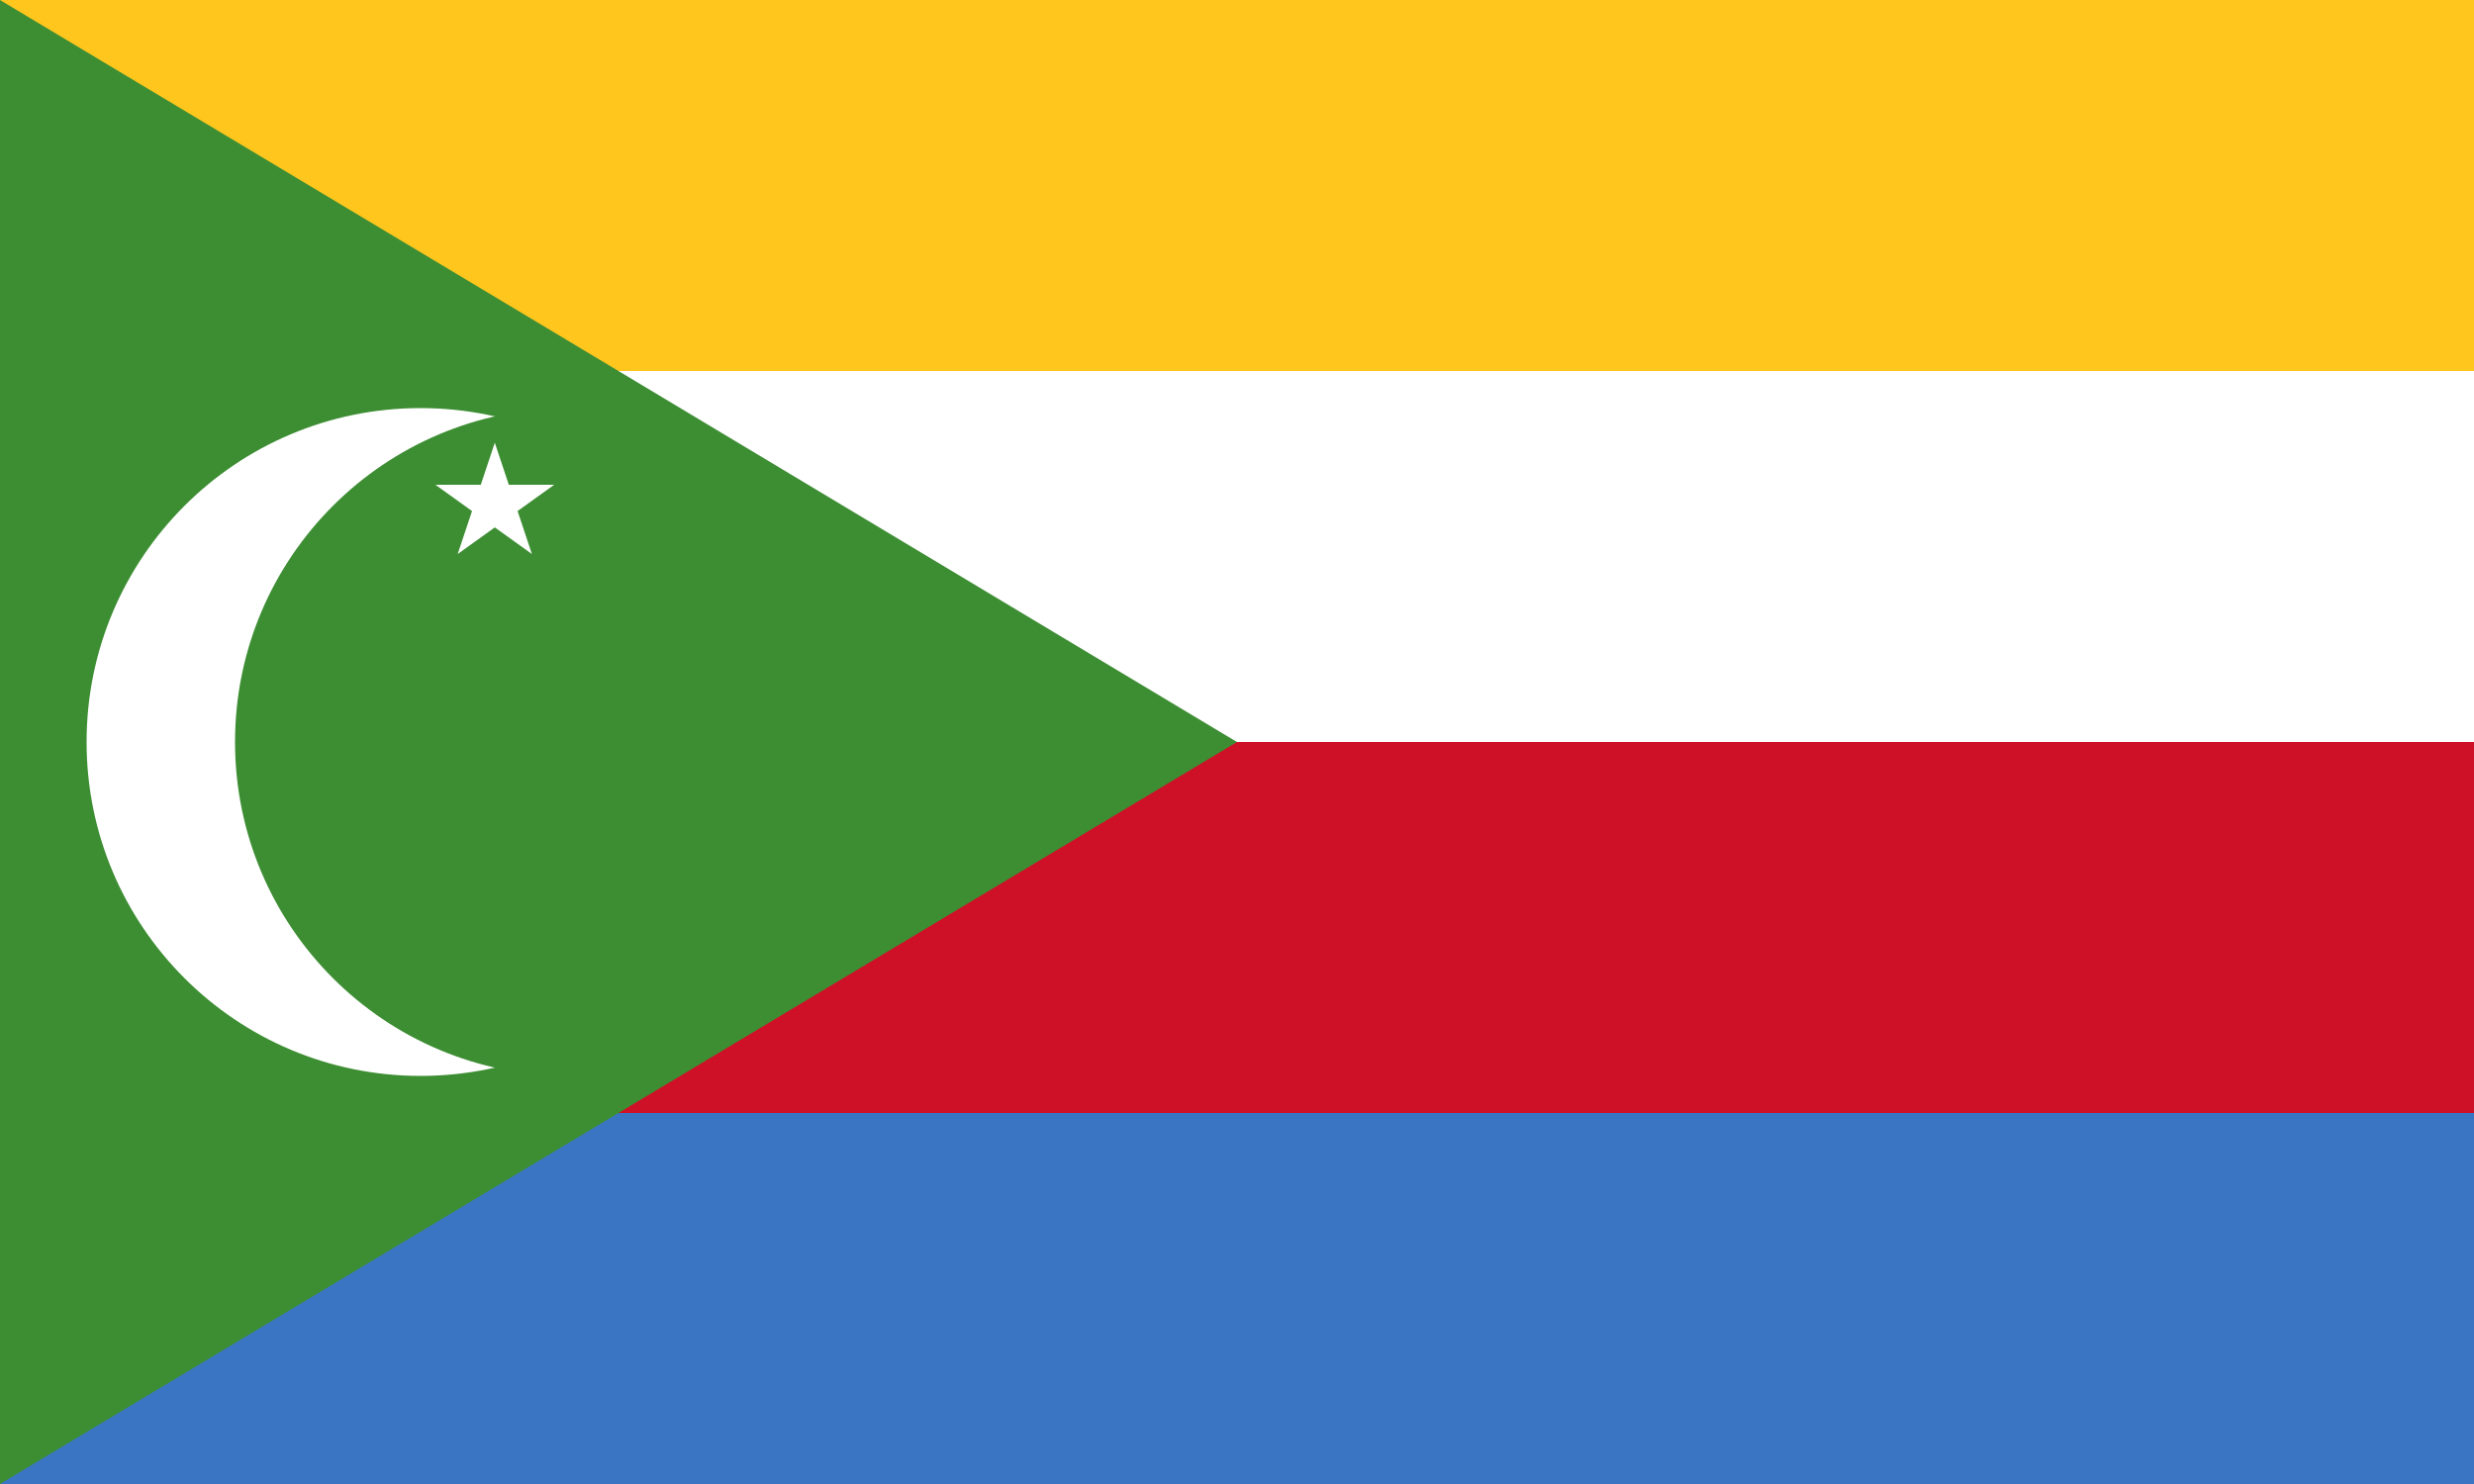
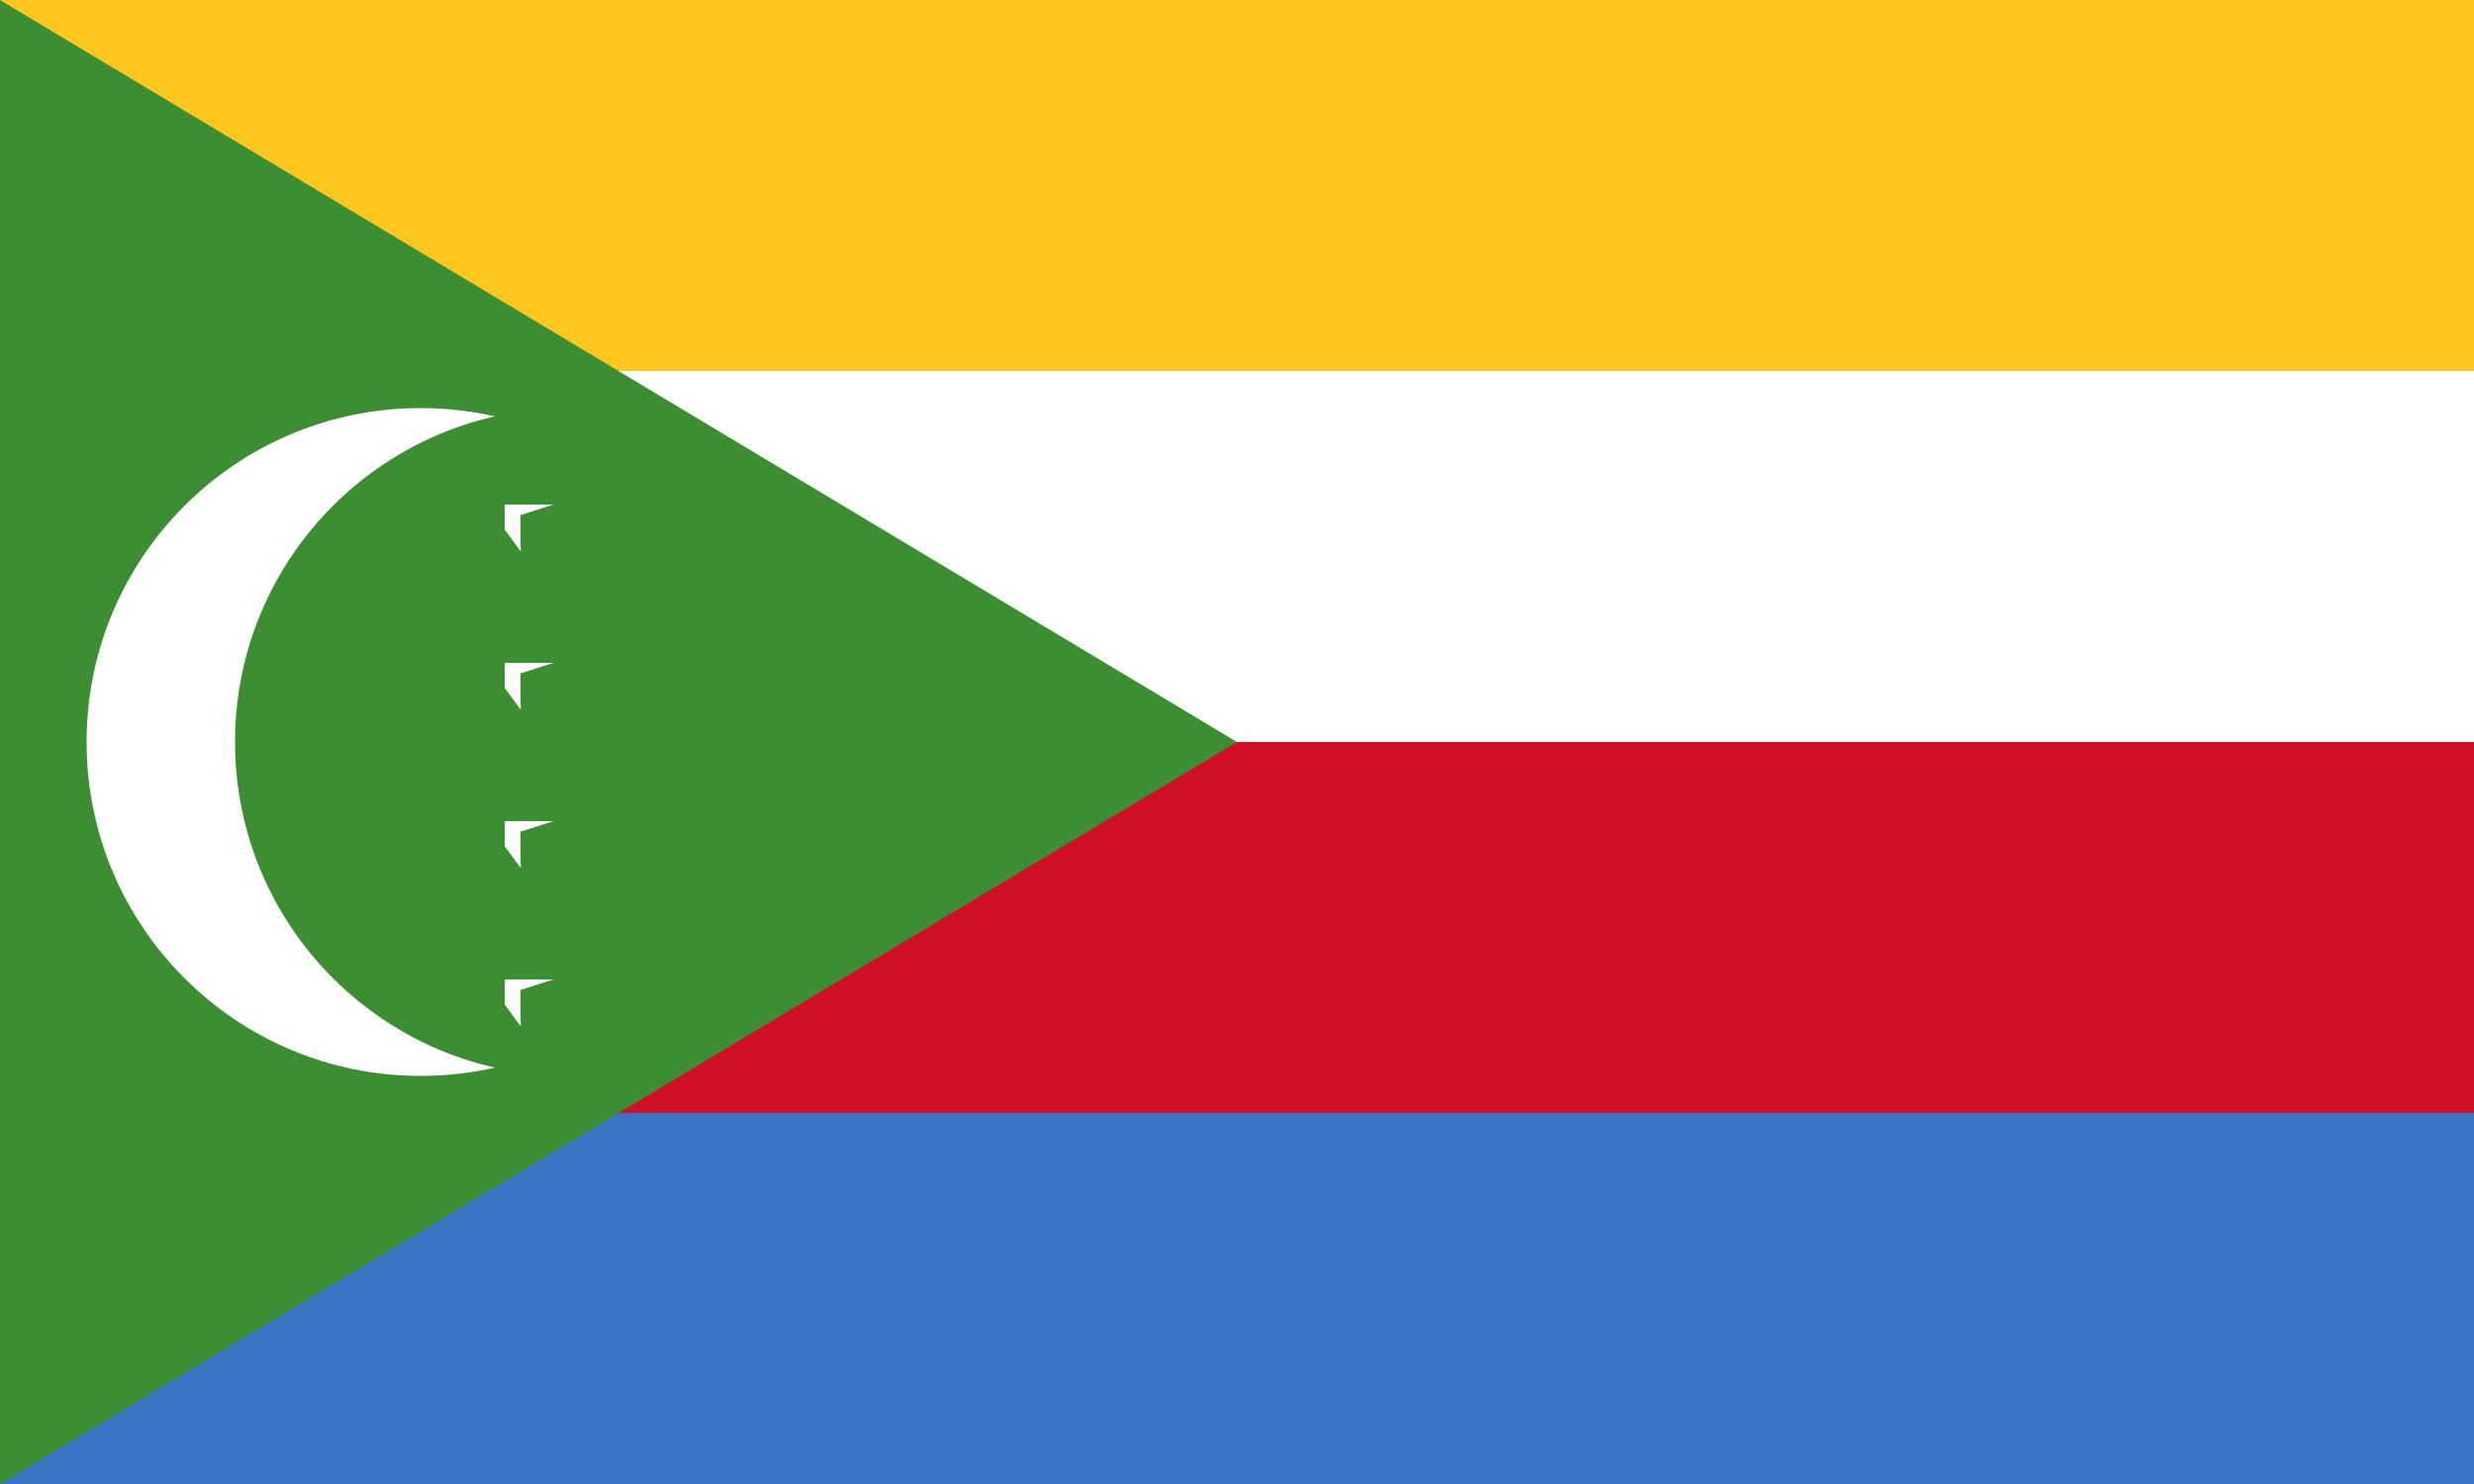
- <svg xmlns="http://www.w3.org/2000/svg" xmlns:xlink="http://www.w3.org/1999/xlink" width="1000" height="600" viewBox="0 0 500 300" fill="#FFF">
-   <rect fill="#3A75C4" width="500" height="300" />
-   <rect fill="#CE1126" width="500" height="225" />
-   <rect fill="#FFF" width="500" height="150" />
+ <svg xmlns="http://www.w3.org/2000/svg" width="1000" height="600" viewBox="0 0 500 300" fill="#FFF">
+   <pattern id="t" x="6" y="6" width="48" height="32" patternUnits="userSpaceOnUse">
+     <path id="star5" d="M0-25L15,20L-24-8L24-8L-15,20" transform="scale(.4)rotate(18)" />
+   </pattern>
+   <path fill="#3A75C4" d="M0 0H500V300H0z" />
+   <path fill="#CE1126" d="M0 0H500V225H0z" />
+   <path fill="#FFF" d="M0 0H500V150H0z" />
  <rect fill="#FFC61E" width="500" height="75" />
  <path fill="#3D8E33" d="M0,300l250-150L0,0V300z" />
  <circle cx="85" cy="150" r="67.5" />
  <circle fill="#3D8E33" cx="115" cy="150" r="67.5" />
-   <path id="star5" d="M0-25L15,20L-24-8L24-8L-15,20" transform="translate(100,102)scale(.5)" />
-   <use xlink:href="#star" y="32.208" />
-   <use xlink:href="#star" y="64.417" />
-   <use xlink:href="#star" y="96.625" />
+   <path fill="url(#t)" d="M80 90h40v120h-40z" />
</svg>
